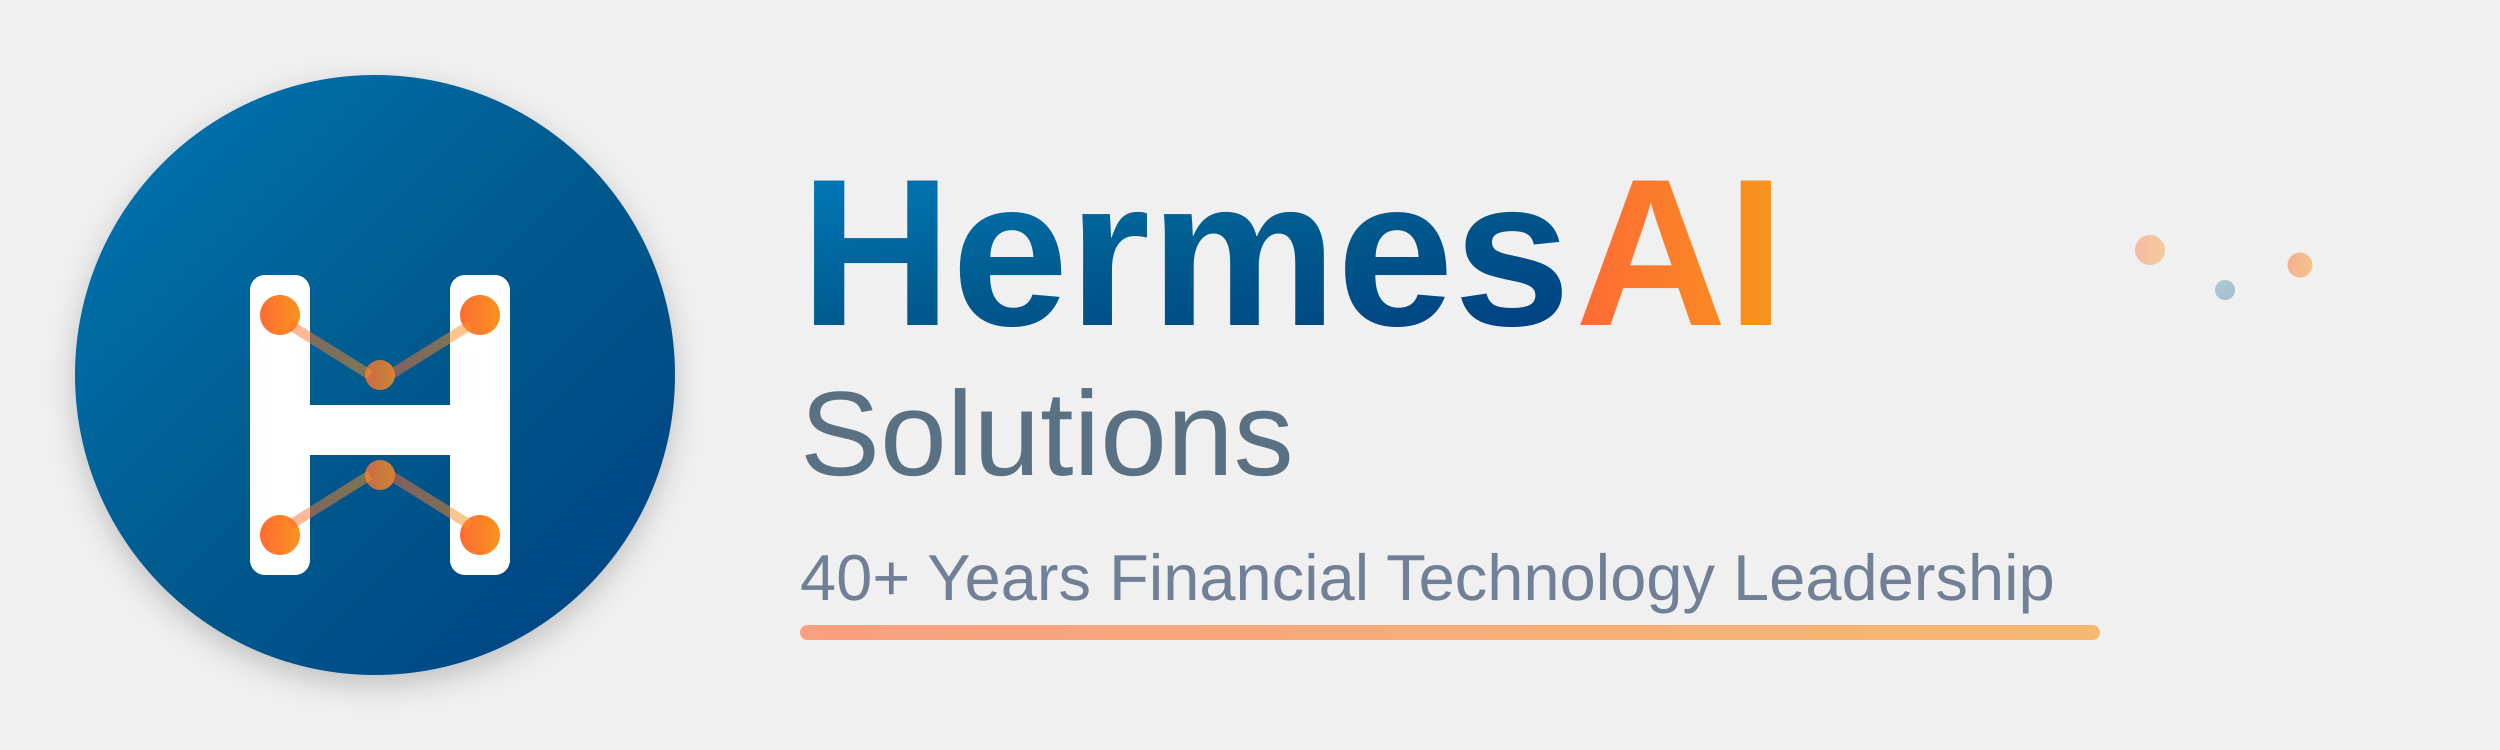
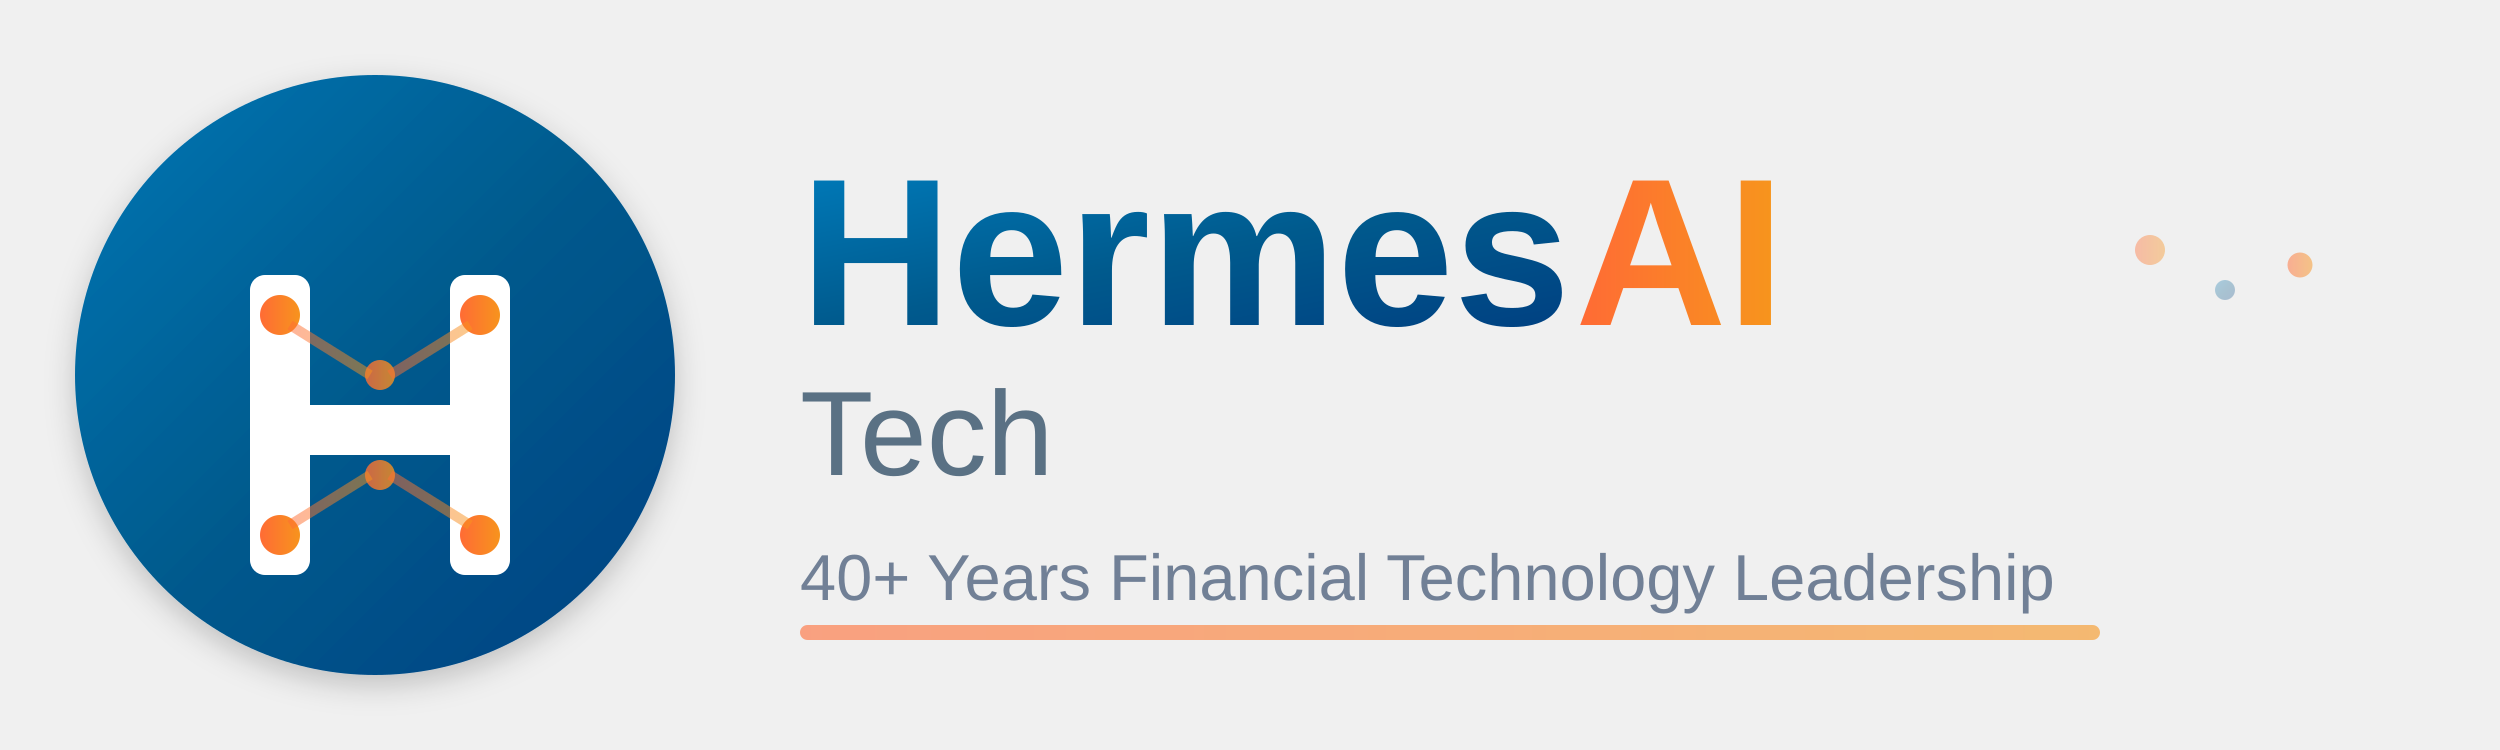
<svg xmlns="http://www.w3.org/2000/svg" viewBox="0 0 500 150">
  <defs>
    <linearGradient id="primaryGradient" x1="0%" y1="0%" x2="100%" y2="100%">
      <stop offset="0%" style="stop-color:#0077b5;stop-opacity:1" />
      <stop offset="50%" style="stop-color:#005a8d;stop-opacity:1" />
      <stop offset="100%" style="stop-color:#004182;stop-opacity:1" />
    </linearGradient>
    <linearGradient id="accentGradient" x1="0%" y1="0%" x2="100%" y2="0%">
      <stop offset="0%" style="stop-color:#ff6b35;stop-opacity:1" />
      <stop offset="100%" style="stop-color:#f7941d;stop-opacity:1" />
    </linearGradient>
    <filter id="shadow">
      <feDropShadow dx="0" dy="2" stdDeviation="3" flood-opacity="0.2" />
    </filter>
  </defs>
  <circle cx="75" cy="75" r="60" fill="url(#primaryGradient)" filter="url(#shadow)" />
  <g transform="translate(35, 35)">
    <rect x="15" y="20" width="12" height="60" fill="white" rx="3" />
    <rect x="55" y="20" width="12" height="60" fill="white" rx="3" />
    <rect x="23" y="46" width="42" height="10" fill="white" rx="3" />
    <circle cx="21" cy="28" r="4" fill="url(#accentGradient)" />
    <circle cx="61" cy="28" r="4" fill="url(#accentGradient)" />
    <circle cx="41" cy="40" r="3" fill="url(#accentGradient)" opacity="0.8" />
    <circle cx="21" cy="72" r="4" fill="url(#accentGradient)" />
    <circle cx="61" cy="72" r="4" fill="url(#accentGradient)" />
    <circle cx="41" cy="60" r="3" fill="url(#accentGradient)" opacity="0.8" />
    <line x1="23" y1="30" x2="39" y2="40" stroke="url(#accentGradient)" stroke-width="2" opacity="0.5" />
    <line x1="43" y1="40" x2="59" y2="30" stroke="url(#accentGradient)" stroke-width="2" opacity="0.5" />
    <line x1="23" y1="70" x2="39" y2="60" stroke="url(#accentGradient)" stroke-width="2" opacity="0.5" />
    <line x1="43" y1="60" x2="59" y2="70" stroke="url(#accentGradient)" stroke-width="2" opacity="0.5" />
    <line x1="41" y1="43" x2="41" y2="57" stroke="url(#accentGradient)" stroke-width="2" opacity="0.4" />
  </g>
  <text x="160" y="65" font-family="Arial, Helvetica, sans-serif" font-size="42" font-weight="bold" fill="url(#primaryGradient)">
    Hermes
  </text>
  <text x="315" y="65" font-family="Arial, Helvetica, sans-serif" font-size="42" font-weight="bold" fill="url(#accentGradient)">
    AI
  </text>
  <text x="160" y="95" font-family="Arial, Helvetica, sans-serif" font-size="24" font-weight="500" fill="#5a7184">
-     Solutions
+     Tech
  </text>
  <text x="160" y="120" font-family="Arial, Helvetica, sans-serif" font-size="13" font-weight="400" fill="#718096">
    40+ Years Financial Technology Leadership
  </text>
  <rect x="160" y="125" width="260" height="3" fill="url(#accentGradient)" opacity="0.6" rx="1.5" />
  <circle cx="430" cy="50" r="3" fill="url(#accentGradient)" opacity="0.4" />
  <circle cx="445" cy="58" r="2" fill="url(#primaryGradient)" opacity="0.3" />
  <circle cx="460" cy="53" r="2.5" fill="url(#accentGradient)" opacity="0.5" />
</svg>
